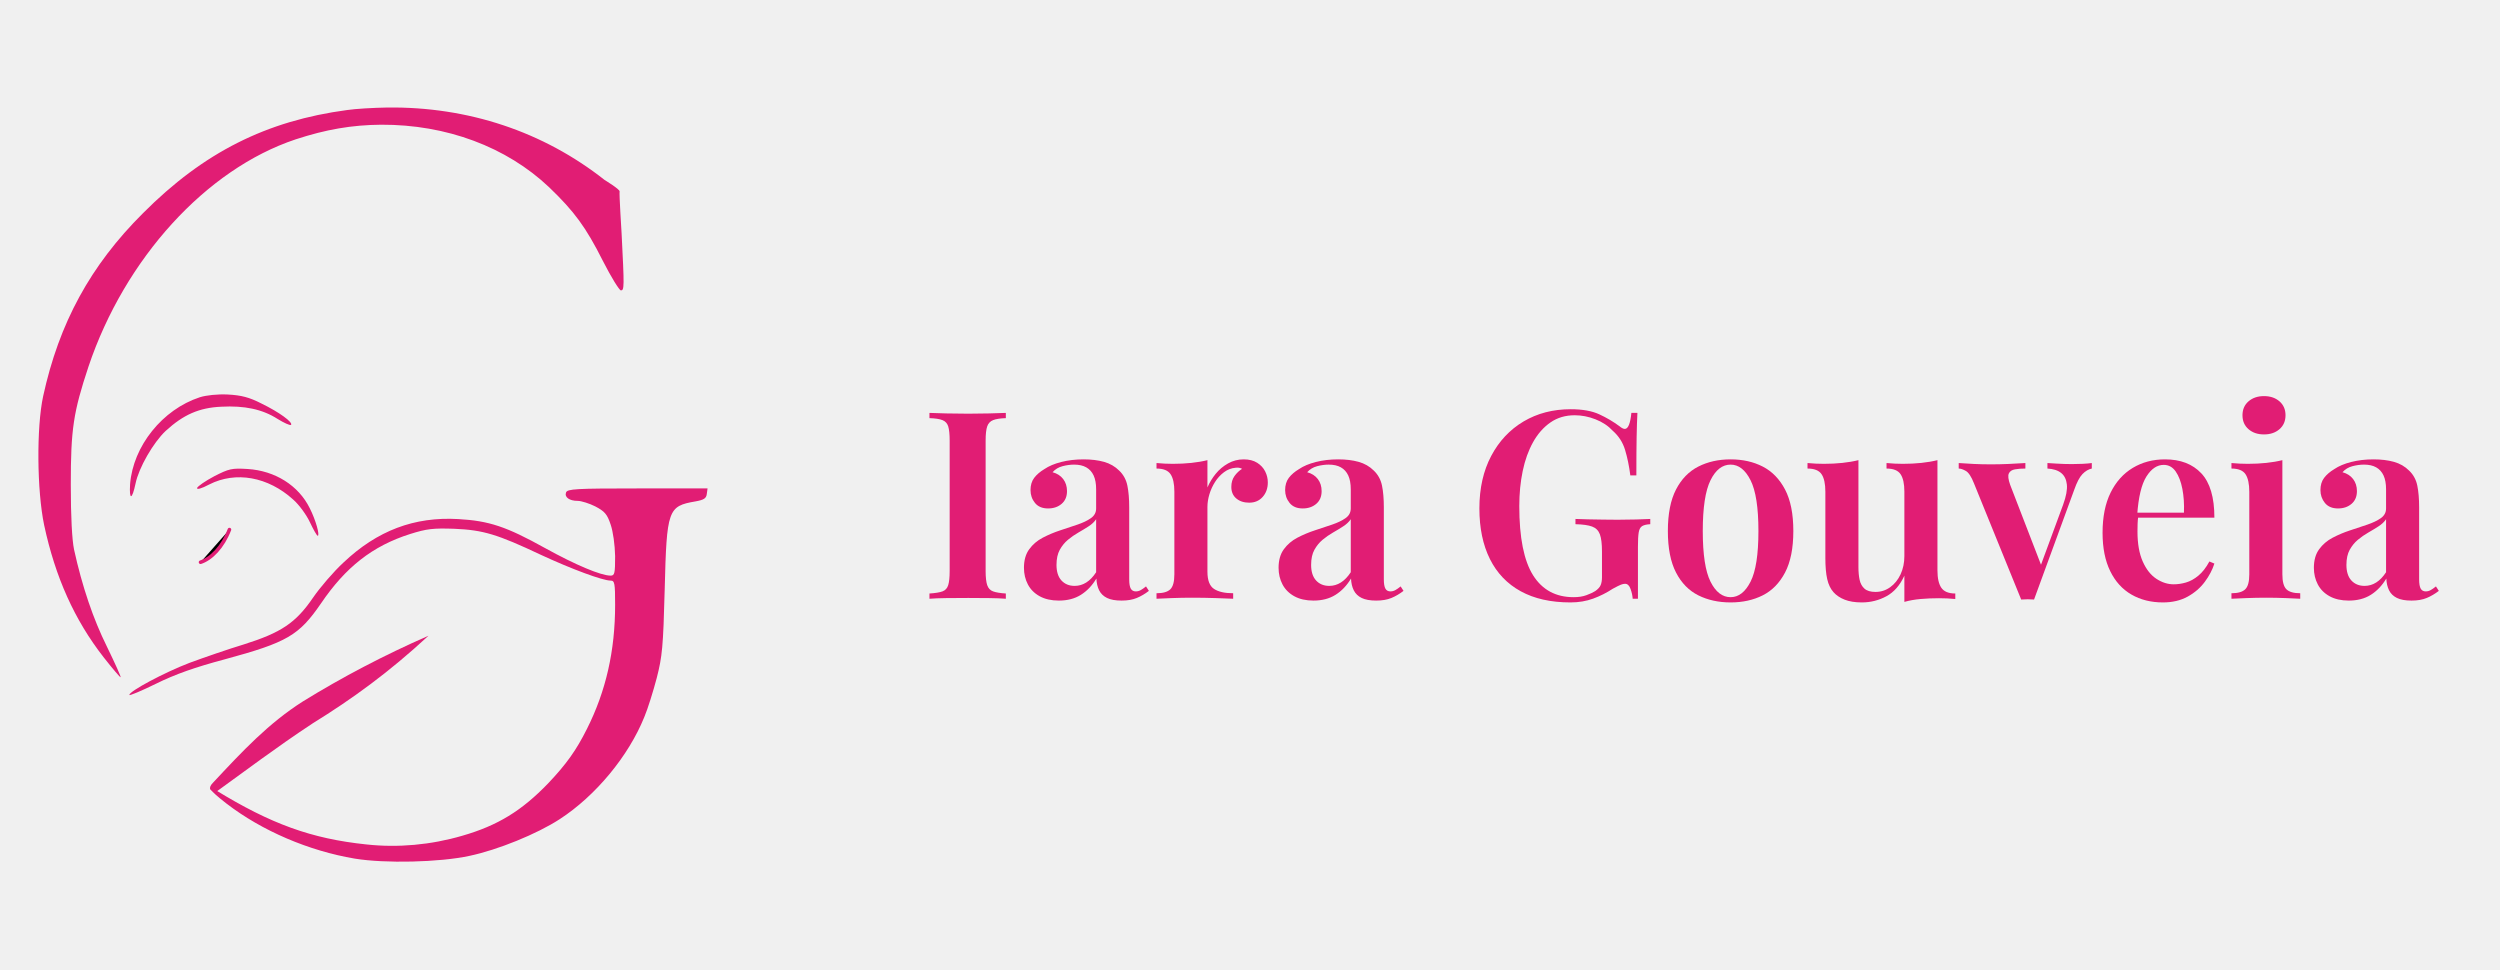
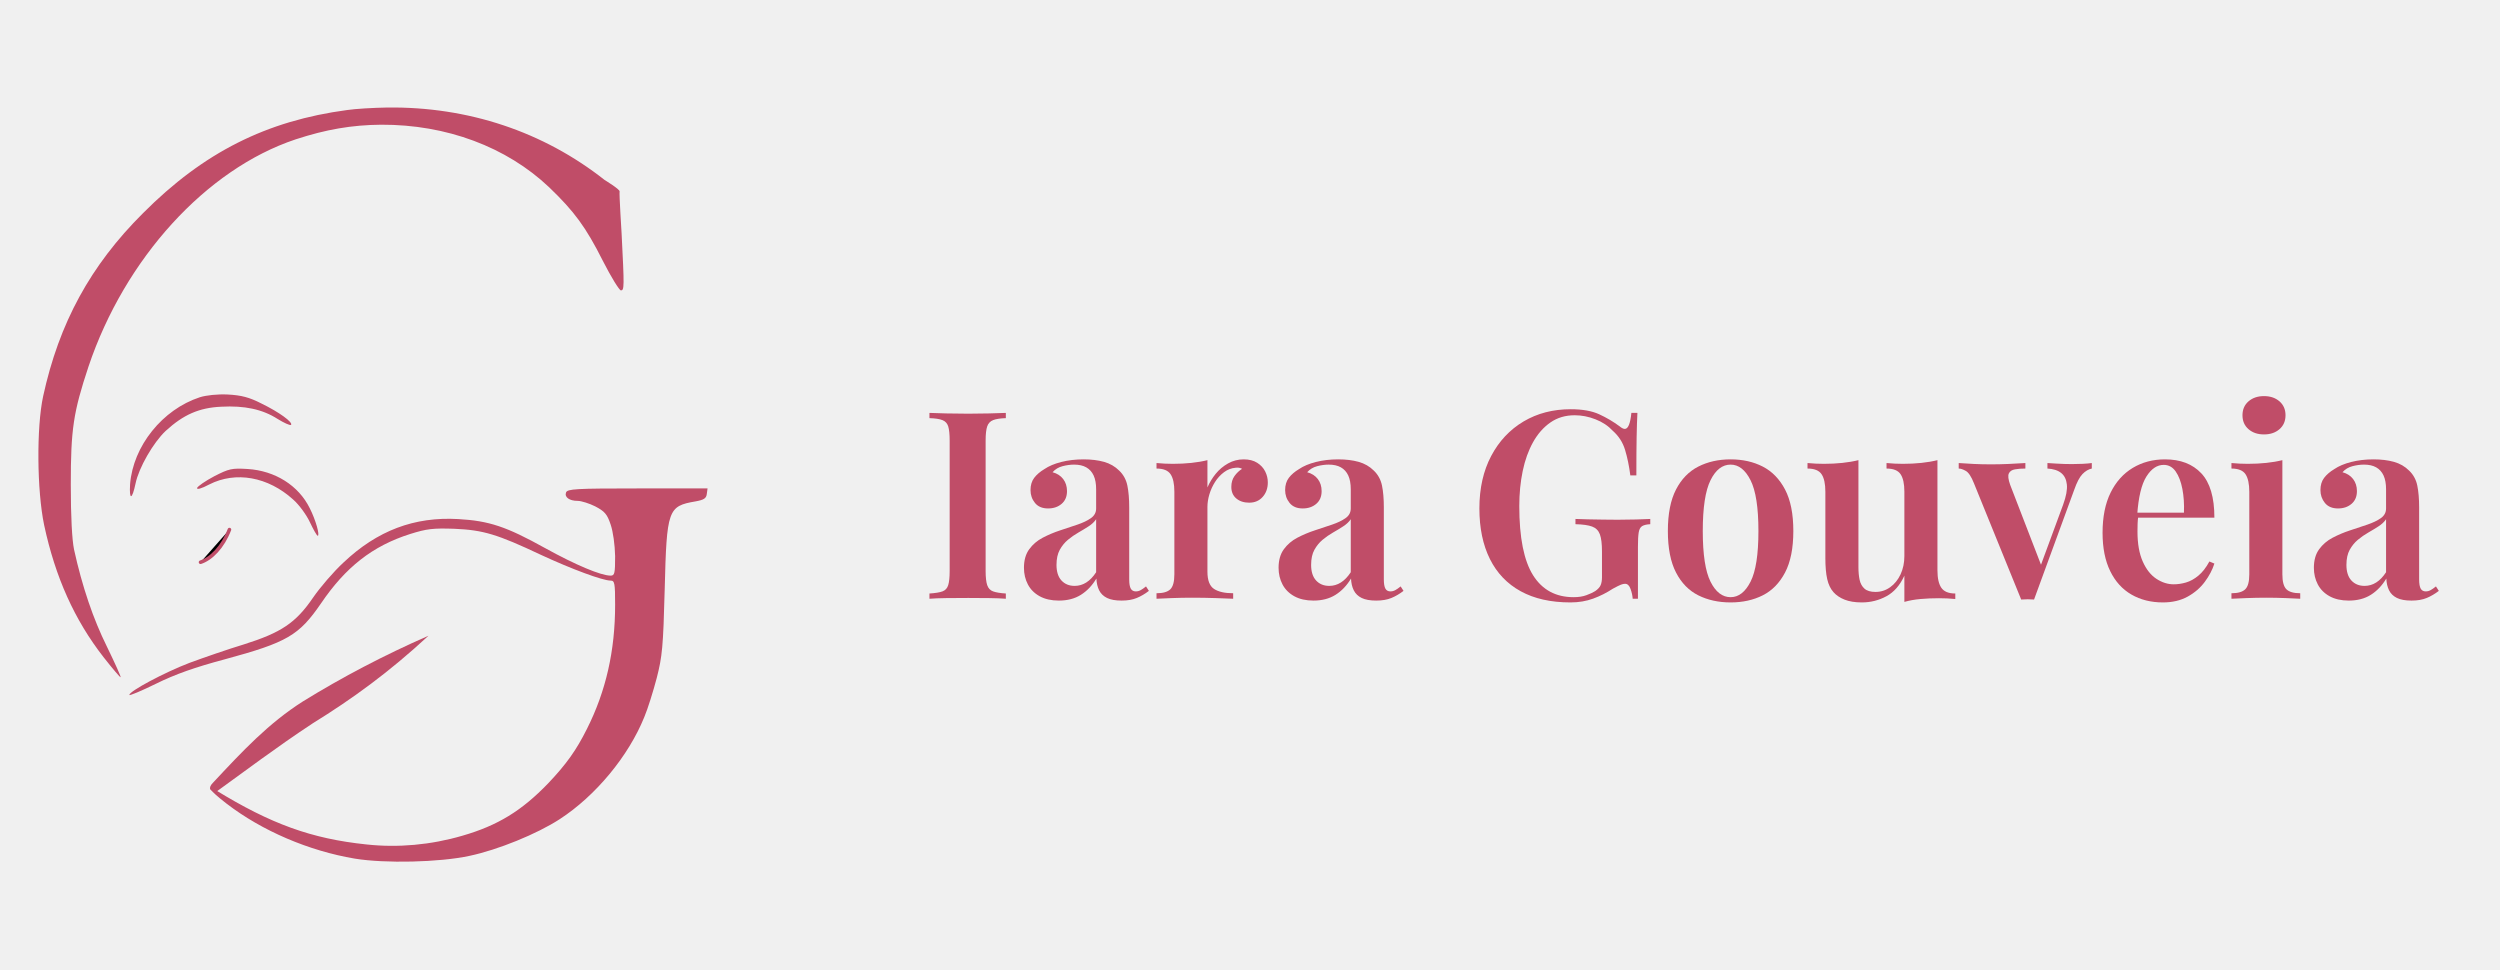
<svg xmlns="http://www.w3.org/2000/svg" width="1000" height="388" viewBox="0 0 1000 388" role="img" aria-labelledby="lockup-title lockup-description">
  <svg x="0" y="42.5" width="284" height="303" viewBox="0 0 285 303" aria-hidden="true">
    <g clip-path="url(#clip0_22_10)">
-       <path d="M139.417 0.976C107.017 5.276 81.717 17.976 57.417 42.376C36.317 63.376 23.717 86.476 17.317 115.876C14.617 128.376 14.817 153.676 17.717 167.576C22.217 188.576 29.917 205.676 41.617 220.676C45.217 225.276 48.317 228.876 48.417 228.676C48.617 228.476 46.117 222.976 42.917 216.376C37.417 205.276 33.017 192.376 29.717 177.376C28.917 173.476 28.417 164.276 28.417 151.376C28.417 129.076 29.417 122.376 35.517 103.976C50.117 60.576 82.717 24.776 118.617 12.776C130.817 8.776 141.217 6.976 153.017 6.876C179.217 6.776 203.317 15.776 220.417 31.976C230.517 41.676 235.117 47.876 242.017 61.576C245.317 68.076 248.617 73.376 249.217 73.376C250.617 73.376 250.617 72.176 249.517 50.576C249.517 50.576 248.5 34.5 248.717 33.676C248.933 32.851 242.717 29.076 242.717 29.076C218.117 9.676 187.917 -0.424 155.417 -0.024C149.917 0.076 142.717 0.476 139.417 0.976Z" fill="#E11D74" />
-       <path d="M80.217 116.276C65.217 121.176 53.417 135.876 52.217 151.176C51.817 157.676 53.017 157.576 54.417 150.876C55.717 144.576 61.517 134.476 66.517 129.776C73.617 123.276 79.917 120.476 88.817 120.076C98.117 119.576 105.317 121.076 111.417 124.976C114.017 126.576 116.417 127.676 116.817 127.376C117.717 126.376 112.117 122.276 104.917 118.776C100.017 116.276 96.917 115.476 91.417 115.176C87.317 114.976 82.717 115.476 80.217 116.276Z" fill="#E11D74" />
-       <path d="M86.017 147.976C82.417 149.876 79.417 151.976 79.117 152.676C78.917 153.476 80.817 152.976 84.017 151.276C94.617 145.876 107.617 148.176 117.717 157.376C120.017 159.376 123.017 163.476 124.417 166.476C125.817 169.476 127.217 171.876 127.517 171.876C128.517 171.876 126.717 165.476 124.317 160.776C119.817 151.676 110.417 145.776 99.417 145.076C93.017 144.676 91.917 144.976 86.017 147.976Z" fill="#E11D74" />
-       <path d="M227.217 154.476C226.517 156.376 228.517 157.876 231.917 157.876C233.317 157.876 236.517 158.876 238.917 160.076C242.717 162.076 243.717 163.176 245.117 167.376C246.117 170.276 246.817 175.576 246.917 180.076C246.917 186.976 246.717 187.876 245.117 187.876C241.217 187.876 231.017 183.576 218.717 176.776C203.217 168.176 196.317 165.876 183.917 165.176C166.317 164.176 151.417 169.776 137.817 182.676C133.917 186.276 128.417 192.676 125.617 196.776C118.717 206.876 112.817 210.776 97.917 215.476C91.617 217.376 81.817 220.776 76.117 222.876C65.917 226.776 51.917 234.276 51.917 235.776C51.917 236.176 56.717 234.176 62.617 231.276C70.317 227.476 78.217 224.676 90.217 221.476C115.317 214.676 120.017 211.876 128.817 199.076C138.717 184.476 149.517 175.976 164.617 171.176C171.317 169.076 173.817 168.776 182.417 169.076C194.017 169.576 199.617 171.276 217.217 179.576C229.517 185.276 241.917 189.876 245.117 189.876C246.717 189.876 246.917 190.876 246.917 199.576C246.917 218.076 243.217 234.276 235.617 249.376C231.317 257.976 227.417 263.476 220.017 271.276C209.417 282.276 199.817 288.176 185.617 292.276C173.017 295.976 159.717 297.176 147.017 295.776C125.017 293.476 108.717 287.576 86.417 273.876C83 272 83.517 273.676 90.917 279.376C105.217 290.376 124.017 298.376 142.417 301.476C154.617 303.476 176.417 302.976 188.417 300.376C199.817 297.976 215.517 291.576 224.617 285.676C239.117 276.276 252.317 260.276 258.617 244.676C260.017 241.376 262.217 234.276 263.617 228.976C265.817 220.376 266.217 216.576 266.817 193.376C267.617 161.276 268.117 159.976 279.217 158.076C282.517 157.476 283.517 156.876 283.717 155.076L284.017 152.876H255.917C231.117 152.876 227.817 153.076 227.217 154.476Z" fill="#E11D74" />
-       <path d="M85.5 271C97.36 258.305 107.76 247.156 121.596 238.367C137.409 228.602 154.21 219.812 172 212C156.187 226.648 141.362 237.391 125.549 247.156C110.725 256.922 97.876 266.688 87.005 274.5C84.04 274.5 83.5 273 85.5 271Z" fill="#E11D74" />
-       <path d="M80.5 182.5C84.8 181.1 89.4 176.4 92.1 169.4" stroke="#E11D74" stroke-width="1.45" stroke-linecap="round" />
+       <path d="M139.417 0.976C107.017 5.276 81.717 17.976 57.417 42.376C36.317 63.376 23.717 86.476 17.317 115.876C14.617 128.376 14.817 153.676 17.717 167.576C22.217 188.576 29.917 205.676 41.617 220.676C45.217 225.276 48.317 228.876 48.417 228.676C48.617 228.476 46.117 222.976 42.917 216.376C37.417 205.276 33.017 192.376 29.717 177.376C28.917 173.476 28.417 164.276 28.417 151.376C28.417 129.076 29.417 122.376 35.517 103.976C50.117 60.576 82.717 24.776 118.617 12.776C130.817 8.776 141.217 6.976 153.017 6.876C179.217 6.776 203.317 15.776 220.417 31.976C230.517 41.676 235.117 47.876 242.017 61.576C245.317 68.076 248.617 73.376 249.217 73.376C250.617 73.376 250.617 72.176 249.517 50.576C249.517 50.576 248.5 34.5 248.717 33.676C248.933 32.851 242.717 29.076 242.717 29.076C218.117 9.676 187.917 -0.424 155.417 -0.024C149.917 0.076 142.717 0.476 139.417 0.976Z" fill="#C04D68" />
+       <path d="M80.217 116.276C65.217 121.176 53.417 135.876 52.217 151.176C51.817 157.676 53.017 157.576 54.417 150.876C55.717 144.576 61.517 134.476 66.517 129.776C73.617 123.276 79.917 120.476 88.817 120.076C98.117 119.576 105.317 121.076 111.417 124.976C114.017 126.576 116.417 127.676 116.817 127.376C117.717 126.376 112.117 122.276 104.917 118.776C100.017 116.276 96.917 115.476 91.417 115.176C87.317 114.976 82.717 115.476 80.217 116.276Z" fill="#C04D68" />
+       <path d="M86.017 147.976C82.417 149.876 79.417 151.976 79.117 152.676C78.917 153.476 80.817 152.976 84.017 151.276C94.617 145.876 107.617 148.176 117.717 157.376C120.017 159.376 123.017 163.476 124.417 166.476C125.817 169.476 127.217 171.876 127.517 171.876C128.517 171.876 126.717 165.476 124.317 160.776C119.817 151.676 110.417 145.776 99.417 145.076C93.017 144.676 91.917 144.976 86.017 147.976Z" fill="#C04D68" />
+       <path d="M227.217 154.476C226.517 156.376 228.517 157.876 231.917 157.876C233.317 157.876 236.517 158.876 238.917 160.076C242.717 162.076 243.717 163.176 245.117 167.376C246.117 170.276 246.817 175.576 246.917 180.076C246.917 186.976 246.717 187.876 245.117 187.876C241.217 187.876 231.017 183.576 218.717 176.776C203.217 168.176 196.317 165.876 183.917 165.176C166.317 164.176 151.417 169.776 137.817 182.676C133.917 186.276 128.417 192.676 125.617 196.776C118.717 206.876 112.817 210.776 97.917 215.476C91.617 217.376 81.817 220.776 76.117 222.876C65.917 226.776 51.917 234.276 51.917 235.776C51.917 236.176 56.717 234.176 62.617 231.276C70.317 227.476 78.217 224.676 90.217 221.476C115.317 214.676 120.017 211.876 128.817 199.076C138.717 184.476 149.517 175.976 164.617 171.176C171.317 169.076 173.817 168.776 182.417 169.076C194.017 169.576 199.617 171.276 217.217 179.576C229.517 185.276 241.917 189.876 245.117 189.876C246.717 189.876 246.917 190.876 246.917 199.576C246.917 218.076 243.217 234.276 235.617 249.376C231.317 257.976 227.417 263.476 220.017 271.276C209.417 282.276 199.817 288.176 185.617 292.276C173.017 295.976 159.717 297.176 147.017 295.776C125.017 293.476 108.717 287.576 86.417 273.876C83 272 83.517 273.676 90.917 279.376C105.217 290.376 124.017 298.376 142.417 301.476C154.617 303.476 176.417 302.976 188.417 300.376C199.817 297.976 215.517 291.576 224.617 285.676C239.117 276.276 252.317 260.276 258.617 244.676C260.017 241.376 262.217 234.276 263.617 228.976C265.817 220.376 266.217 216.576 266.817 193.376C267.617 161.276 268.117 159.976 279.217 158.076C282.517 157.476 283.517 156.876 283.717 155.076L284.017 152.876H255.917C231.117 152.876 227.817 153.076 227.217 154.476Z" fill="#C04D68" />
+       <path d="M85.5 271C97.36 258.305 107.76 247.156 121.596 238.367C137.409 228.602 154.21 219.812 172 212C156.187 226.648 141.362 237.391 125.549 247.156C110.725 256.922 97.876 266.688 87.005 274.5C84.04 274.5 83.5 273 85.5 271Z" fill="#C04D68" />
+       <path d="M80.5 182.5C84.8 181.1 89.4 176.4 92.1 169.4" stroke="#C04D68" stroke-width="1.45" stroke-linecap="round" />
    </g>
    <defs>
      <clipPath id="clip0_22_10">
        <rect width="284.056" height="302.667" fill="white" />
      </clipPath>
    </defs>
  </svg>
  <svg x="350" y="84.5" width="645" height="219" viewBox="0 0 645 219" aria-hidden="true">
-     <g fill="#E11D74" transform="translate(18 155) scale(0.105 -0.105)">
+     <g fill="#C04D68" transform="translate(18 155) scale(0.105 -0.105)">
      <path d="M327 708V688Q295 687 278.5 680.5Q262 674 256.0 656.5Q250 639 250 602V106Q250 70 256.0 52.0Q262 34 278.5 28.0Q295 22 327 20V0Q302 2 263.0 2.5Q224 3 184 3Q139 3 100.0 2.5Q61 2 36 0V20Q69 22 85.5 28.0Q102 34 107.5 52.0Q113 70 113 106V602Q113 639 107.5 656.5Q102 674 85.5 680.5Q69 687 36 688V708Q61 707 100.0 706.0Q139 705 184 705Q224 705 263.0 706.0Q302 707 327 708Z" transform="translate(0 0)" />
      <path d="M165 -7Q122 -7 92.0 9.5Q62 26 47.0 54.5Q32 83 32 118Q32 161 52.0 188.5Q72 216 103.5 232.5Q135 249 170.0 260.5Q205 272 236.0 282.5Q267 293 287.0 307.0Q307 321 307 344V417Q307 449 297.5 469.5Q288 490 269.5 500.5Q251 511 223 511Q202 511 179.0 505.0Q156 499 141 482Q167 475 181.5 456.0Q196 437 196 410Q196 379 175.5 361.5Q155 344 124 344Q91 344 74.0 365.0Q57 386 57 414Q57 442 71.0 460.5Q85 479 110 494Q135 511 174.0 521.0Q213 531 259 531Q303 531 337.0 521.5Q371 512 395 488Q419 465 426.0 431.0Q433 397 433 348V74Q433 49 439.0 38.5Q445 28 458 28Q468 28 477.0 33.0Q486 38 497 47L508 30Q486 13 462.0 3.0Q438 -7 404 -7Q369 -7 348.5 3.0Q328 13 318.5 32.0Q309 51 308 77Q284 37 249.0 15.0Q214 -7 165 -7ZM225 49Q249 49 269.5 62.0Q290 75 307 101V303Q297 288 278.5 276.0Q260 264 239.0 252.0Q218 240 199.5 224.5Q181 209 168.5 186.5Q156 164 156 129Q156 90 175.0 69.5Q194 49 225 49Z" transform="translate(364 0)" />
      <path d="M358 531Q389 531 409.5 518.0Q430 505 440.0 485.0Q450 465 450 443Q450 410 430.5 388.0Q411 366 379 366Q349 366 330.0 382.0Q311 398 311 426Q311 451 323.5 468.0Q336 485 352 495Q341 501 327 499Q303 497 283.0 482.0Q263 467 249.0 445.0Q235 423 227.5 398.0Q220 373 220 350V103Q220 54 245.0 37.5Q270 21 318 21V0Q295 1 251.5 2.5Q208 4 161 4Q122 4 83.5 2.5Q45 1 26 0V21Q63 21 78.5 36.0Q94 51 94 93V408Q94 453 79.5 474.5Q65 496 26 496V517Q58 514 88 514Q125 514 158.5 517.5Q192 521 220 528V424Q232 452 251.5 476.0Q271 500 298.5 515.5Q326 531 358 531Z" transform="translate(875 0)" />
      <path d="M165 -7Q122 -7 92.0 9.5Q62 26 47.0 54.5Q32 83 32 118Q32 161 52.0 188.5Q72 216 103.5 232.5Q135 249 170.0 260.5Q205 272 236.0 282.5Q267 293 287.0 307.0Q307 321 307 344V417Q307 449 297.5 469.5Q288 490 269.5 500.5Q251 511 223 511Q202 511 179.0 505.0Q156 499 141 482Q167 475 181.5 456.0Q196 437 196 410Q196 379 175.5 361.5Q155 344 124 344Q91 344 74.0 365.0Q57 386 57 414Q57 442 71.0 460.5Q85 479 110 494Q135 511 174.0 521.0Q213 531 259 531Q303 531 337.0 521.5Q371 512 395 488Q419 465 426.0 431.0Q433 397 433 348V74Q433 49 439.0 38.5Q445 28 458 28Q468 28 477.0 33.0Q486 38 497 47L508 30Q486 13 462.0 3.0Q438 -7 404 -7Q369 -7 348.5 3.0Q328 13 318.5 32.0Q309 51 308 77Q284 37 249.0 15.0Q214 -7 165 -7ZM225 49Q249 49 269.5 62.0Q290 75 307 101V303Q297 288 278.5 276.0Q260 264 239.0 252.0Q218 240 199.5 224.5Q181 209 168.5 186.5Q156 164 156 129Q156 90 175.0 69.5Q194 49 225 49Z" transform="translate(1334 0)" />
      <path d="M395 722Q462 722 504.0 702.5Q546 683 581 657Q593 647 601 647Q620 647 626 708H649Q647 670 646.0 615.0Q645 560 645 470H622Q615 524 602.0 567.0Q589 610 555 640Q529 668 489.5 683.5Q450 699 410 699Q357 699 317.5 671.5Q278 644 251.5 596.5Q225 549 212.0 486.5Q199 424 199 353Q199 173 251.5 89.5Q304 6 406 6Q434 6 454.5 13.5Q475 21 488 29Q504 40 509.0 52.0Q514 64 514 82V180Q514 224 506.0 245.5Q498 267 476.5 275.0Q455 283 413 284V304Q433 303 460.5 302.5Q488 302 518.5 301.5Q549 301 574 301Q613 301 645.0 302.0Q677 303 698 304V284Q678 283 667.5 277.0Q657 271 654.0 253.0Q651 235 651 198V0H631Q630 17 623.0 37.0Q616 57 602 57Q595 57 586.0 53.5Q577 50 555 38Q520 15 480.5 0.5Q441 -14 394 -14Q282 -14 204.5 28.5Q127 71 87.0 151.5Q47 232 47 344Q47 459 92.0 544.0Q137 629 215.5 675.5Q294 722 395 722Z" transform="translate(2084 0)" />
      <path d="M280 531Q349 531 402.5 503.5Q456 476 487.5 416.0Q519 356 519 258Q519 160 487.5 100.0Q456 40 402.5 13.0Q349 -14 280 -14Q211 -14 157.0 13.0Q103 40 72.0 100.0Q41 160 41 258Q41 356 72.0 416.0Q103 476 157.0 503.5Q211 531 280 531ZM280 511Q233 511 203.5 451.5Q174 392 174 258Q174 124 203.5 65.0Q233 6 280 6Q326 6 356.0 65.0Q386 124 386 258Q386 392 356.0 451.5Q326 511 280 511Z" transform="translate(2808 0)" />
      <path d="M509 528V108Q509 63 524.0 41.5Q539 20 577 20V-1Q546 2 515 2Q478 2 444.5 -1.0Q411 -4 383 -12V88Q358 33 314.5 9.5Q271 -14 221 -14Q182 -14 155.5 -3.5Q129 7 113 25Q96 44 89.0 75.0Q82 106 82 155V408Q82 453 67.5 474.5Q53 496 14 496V517Q46 514 76 514Q113 514 146.5 517.5Q180 521 208 528V120Q208 93 212.5 72.0Q217 51 231.0 38.5Q245 26 273 26Q304 26 329.0 44.0Q354 62 368.5 93.0Q383 124 383 163V408Q383 453 368.5 474.5Q354 496 315 496V517Q347 514 377 514Q414 514 447.5 517.5Q481 521 509 528Z" transform="translate(3367 0)" />
      <path d="M500 517V496Q481 492 464.5 475.0Q448 458 433 415L280 -3Q268 -2 256.0 -2.0Q244 -2 231 -3L51 440Q36 478 20.0 487.0Q4 496 -7 496V517Q21 515 51.0 513.5Q81 512 117 512Q148 512 182.5 513.5Q217 515 247 517V496Q225 496 207.5 493.0Q190 490 184.0 477.5Q178 465 189 434L309 123L300 112L391 359Q408 406 405.0 435.0Q402 464 383.5 479.0Q365 494 331 496V517Q348 516 363.5 515.0Q379 514 394.5 513.5Q410 513 424 513Q445 513 465.5 514.0Q486 515 500 517Z" transform="translate(3964 0)" />
      <path d="M278 531Q366 531 416.0 478.0Q466 425 466 309H129L128 328H350Q352 377 344.0 418.5Q336 460 318.5 485.0Q301 510 273 510Q235 510 207.0 465.5Q179 421 172 320L176 314Q174 301 173.5 286.0Q173 271 173 256Q173 187 193.0 142.0Q213 97 245.0 76.0Q277 55 311 55Q334 55 358.0 62.0Q382 69 405.0 88.0Q428 107 447 142L466 134Q455 99 429.5 64.5Q404 30 364.0 8.0Q324 -14 270 -14Q202 -14 150.0 16.0Q98 46 69.0 105.5Q40 165 40 251Q40 342 70.5 404.0Q101 466 155.0 498.5Q209 531 278 531Z" transform="translate(4465 0)" />
      <path d="M150 772Q186 772 209.0 752.0Q232 732 232 699Q232 666 209.0 646.0Q186 626 150 626Q114 626 91.0 646.0Q68 666 68 699Q68 732 91.0 752.0Q114 772 150 772ZM220 528V93Q220 51 235.5 36.0Q251 21 288 21V0Q270 1 233.0 2.5Q196 4 158 4Q121 4 83.0 2.5Q45 1 26 0V21Q63 21 78.5 36.0Q94 51 94 93V407Q94 453 79.5 474.5Q65 496 26 496V517Q58 514 88 514Q125 514 158.5 517.5Q192 521 220 528Z" transform="translate(4970 0)" />
      <path d="M165 -7Q122 -7 92.0 9.5Q62 26 47.0 54.5Q32 83 32 118Q32 161 52.0 188.5Q72 216 103.5 232.5Q135 249 170.0 260.5Q205 272 236.0 282.5Q267 293 287.0 307.0Q307 321 307 344V417Q307 449 297.5 469.5Q288 490 269.5 500.5Q251 511 223 511Q202 511 179.0 505.0Q156 499 141 482Q167 475 181.5 456.0Q196 437 196 410Q196 379 175.5 361.5Q155 344 124 344Q91 344 74.0 365.0Q57 386 57 414Q57 442 71.0 460.5Q85 479 110 494Q135 511 174.0 521.0Q213 531 259 531Q303 531 337.0 521.5Q371 512 395 488Q419 465 426.0 431.0Q433 397 433 348V74Q433 49 439.0 38.5Q445 28 458 28Q468 28 477.0 33.0Q486 38 497 47L508 30Q486 13 462.0 3.0Q438 -7 404 -7Q369 -7 348.5 3.0Q328 13 318.5 32.0Q309 51 308 77Q284 37 249.0 15.0Q214 -7 165 -7ZM225 49Q249 49 269.5 62.0Q290 75 307 101V303Q297 288 278.5 276.0Q260 264 239.0 252.0Q218 240 199.5 224.5Q181 209 168.5 186.5Q156 164 156 129Q156 90 175.0 69.5Q194 49 225 49Z" transform="translate(5278 0)" />
    </g>
  </svg>
</svg>
